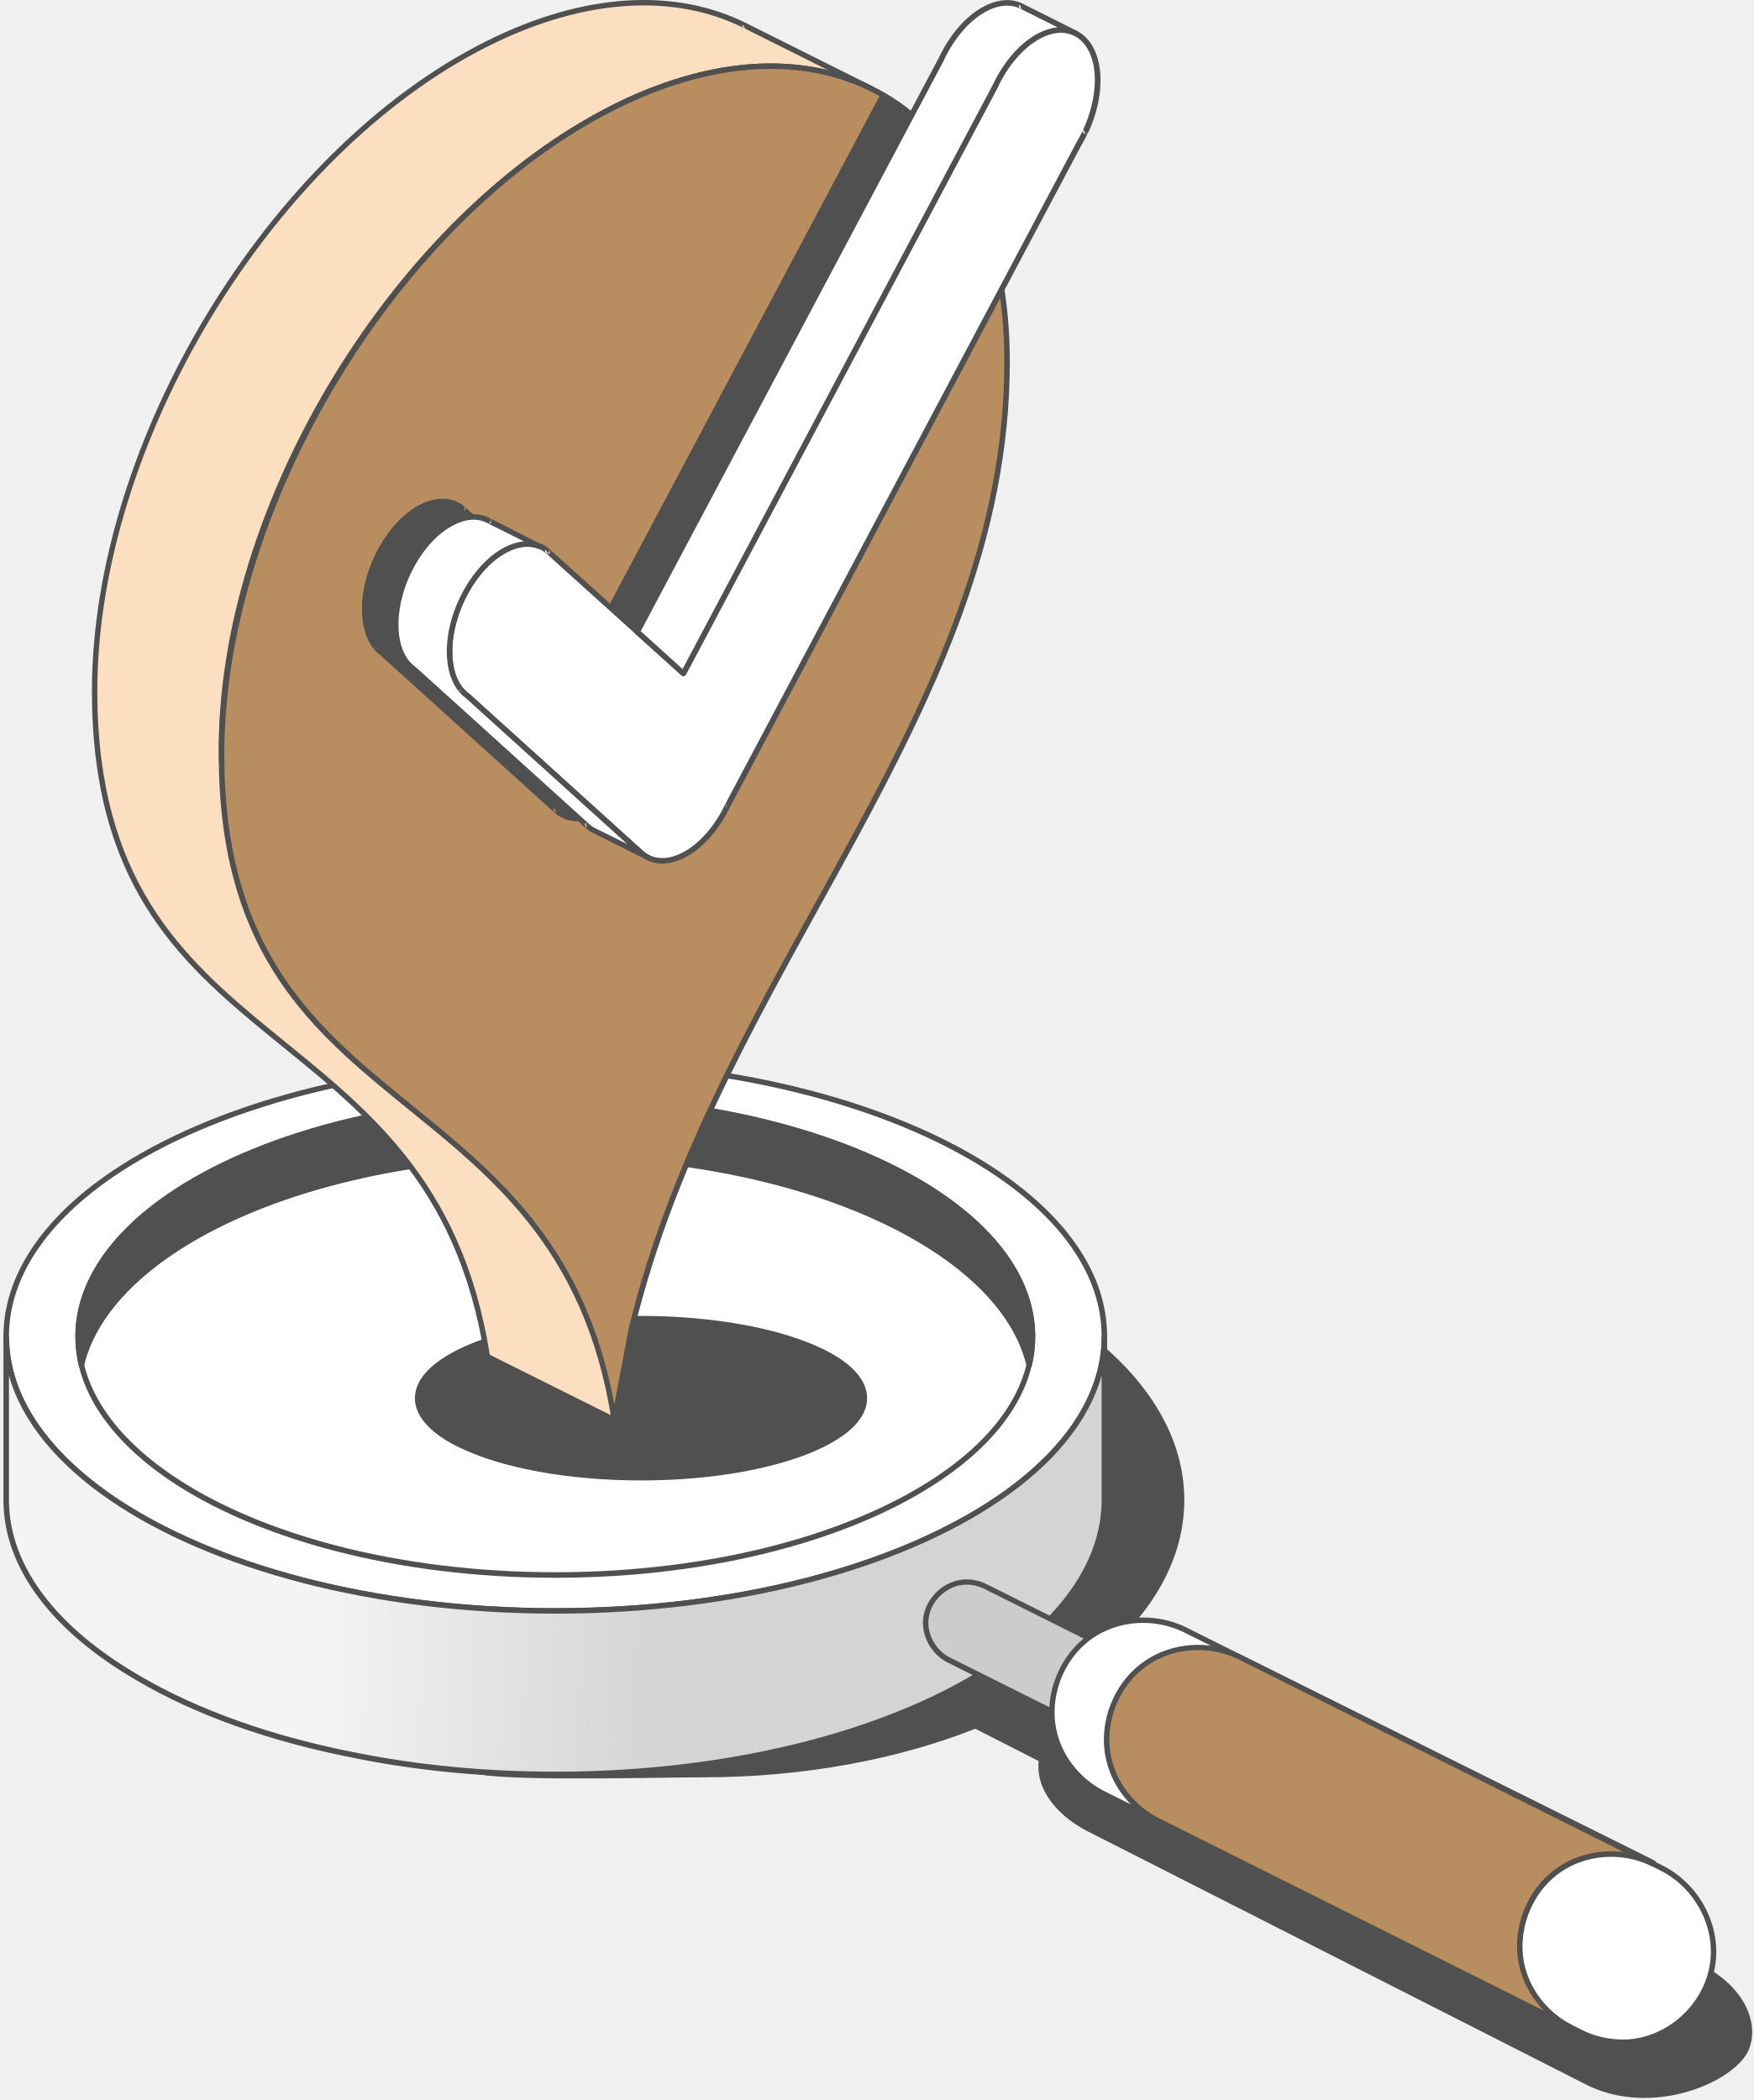
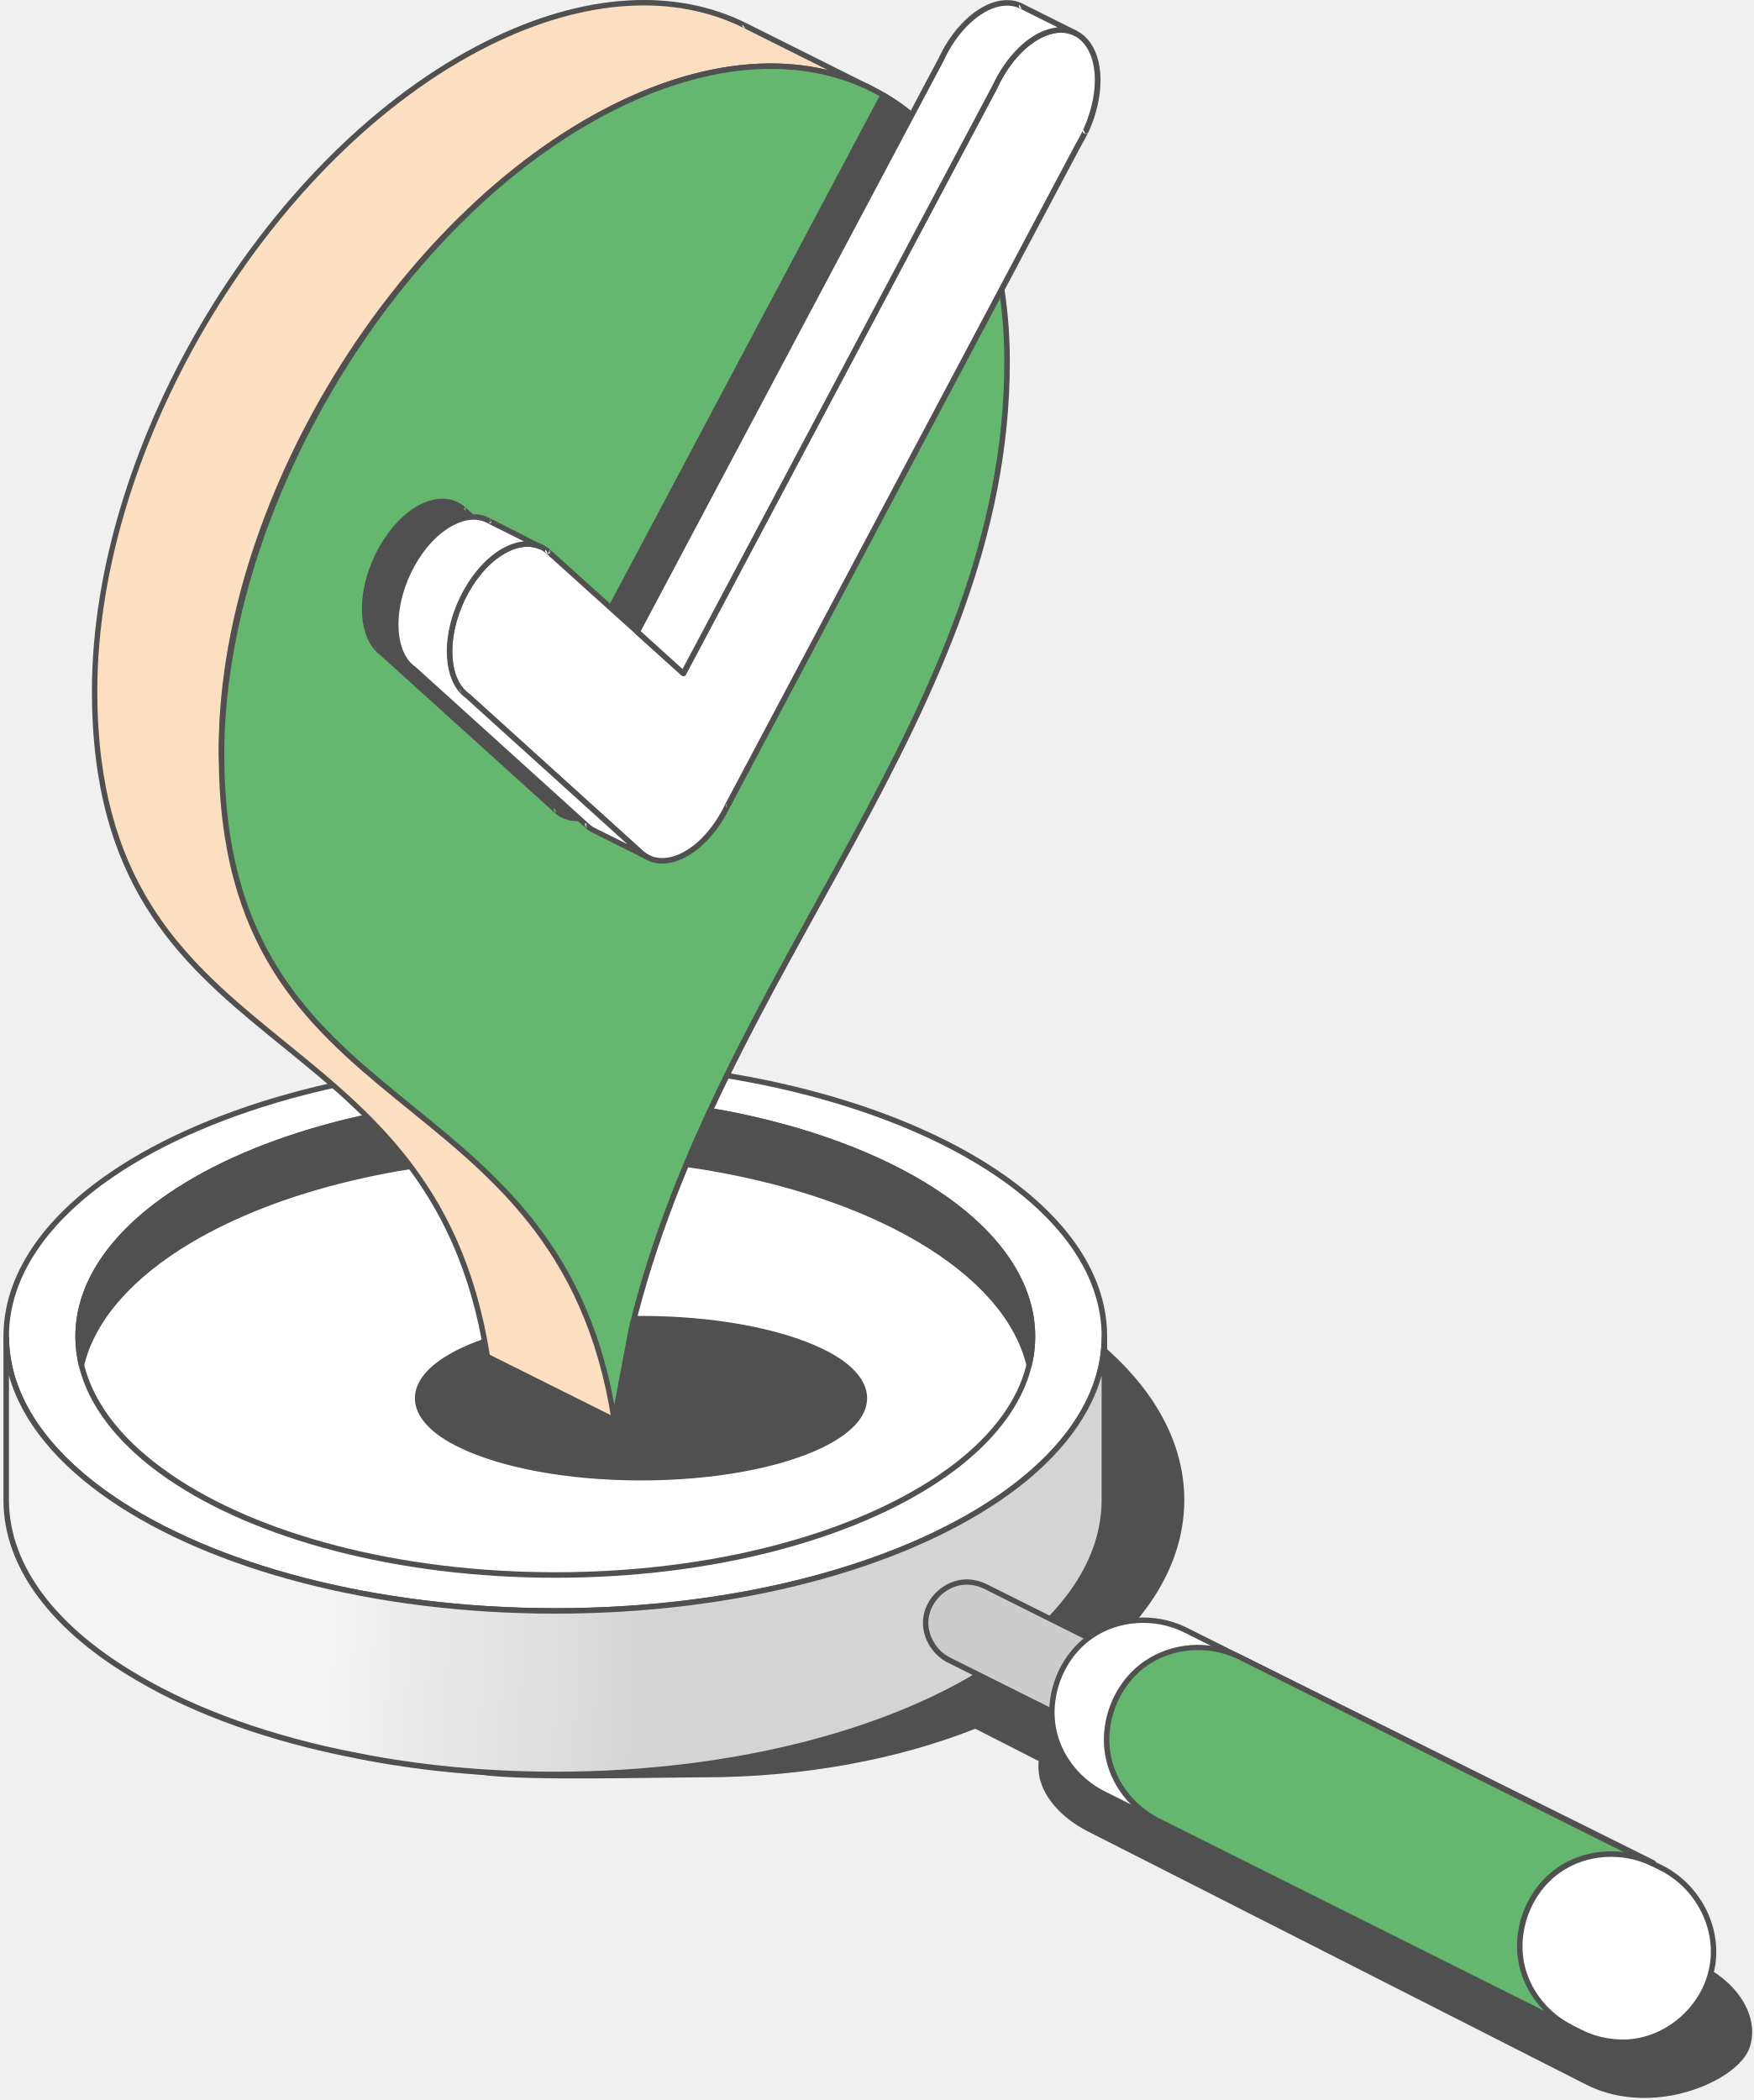
<svg xmlns="http://www.w3.org/2000/svg" width="172" height="206" viewBox="0 0 172 206" fill="none">
  <path d="M95.683 169.298C88.115 172.303 78.921 174.077 69.024 174.077C64.8 174.077 51.26 174.443 47.361 173.847C27.39 170.746 22.123 159.576 22.123 147.147C22.123 132.281 43.136 120.217 69.024 120.217C94.912 120.217 115.925 132.281 115.925 147.147C115.925 154.364 110.97 160.917 102.927 165.75L106.813 167.727C106.908 167.686 107.003 167.659 107.097 167.632C110.13 166.644 115.614 167.01 118.647 168.499L167.051 193.114C170.503 194.928 172.358 198.123 171.343 200.872C170.273 203.81 162.285 207.547 155.731 204.27C155.461 204.135 106.705 179.358 106.705 179.358C104.376 178.125 102.697 176.298 102.25 174.348C102.115 173.766 102.101 173.184 102.182 172.601L95.683 169.298Z" fill="#505050" />
  <path fill-rule="evenodd" clip-rule="evenodd" d="M95.67 169.582L101.885 172.751C101.83 173.292 101.857 173.847 101.979 174.402C102.44 176.42 104.159 178.315 106.583 179.588C106.583 179.588 155.325 204.365 155.609 204.501C159.617 206.505 164.153 205.936 167.375 204.514C169.569 203.553 171.139 202.172 171.586 200.953C172.629 198.097 170.747 194.752 167.159 192.87L118.755 168.242C115.668 166.725 110.089 166.36 107.002 167.362C106.935 167.375 106.881 167.402 106.813 167.43L103.455 165.724C111.362 160.863 116.169 154.31 116.169 147.147C116.169 141.122 112.77 135.557 107.016 131.035C98.445 124.32 84.608 119.946 69.01 119.946C53.413 119.946 39.575 124.32 31.005 131.035C25.237 135.544 21.852 141.122 21.852 147.147C21.852 153.43 23.193 159.387 27.038 164.166C30.883 168.946 37.247 172.547 47.32 174.105C51.219 174.714 64.786 174.348 69.024 174.348C78.908 174.335 88.088 172.575 95.67 169.582ZM95.805 169.054C95.738 169.014 95.656 169.014 95.589 169.041C88.047 172.047 78.894 173.793 69.024 173.793C64.813 173.793 51.301 174.159 47.401 173.563C37.504 172.033 31.235 168.513 27.458 163.814C23.68 159.13 22.38 153.281 22.38 147.134C22.38 141.271 25.711 135.842 31.33 131.441C39.833 124.78 53.548 120.474 69.01 120.474C84.473 120.474 98.188 124.793 106.691 131.441C112.31 135.842 115.641 141.258 115.641 147.134C115.641 154.269 110.726 160.727 102.765 165.507C102.683 165.561 102.629 165.642 102.629 165.751C102.629 165.845 102.683 165.94 102.778 165.981L106.664 167.958C106.732 167.985 106.799 167.998 106.881 167.971C106.975 167.944 107.07 167.903 107.165 167.876C110.144 166.915 115.532 167.267 118.511 168.729C118.85 168.905 166.563 193.168 166.901 193.344C170.219 195.091 172.033 198.137 171.072 200.777C170.665 201.901 169.163 203.133 167.145 204.027C164.045 205.394 159.685 205.95 155.826 204.027C155.555 203.892 107.151 179.29 106.799 179.114C104.538 177.923 102.914 176.163 102.48 174.281C102.358 173.725 102.331 173.184 102.413 172.642C102.426 172.534 102.372 172.412 102.264 172.358L95.805 169.054Z" fill="#505050" />
  <path fill-rule="evenodd" clip-rule="evenodd" d="M54.469 104.173C84.189 104.173 108.33 116.237 108.33 131.103C108.33 145.956 84.202 158.02 54.469 158.02C24.75 158.02 0.622 145.956 0.622 131.103C0.622 116.237 24.75 104.173 54.469 104.173Z" fill="white" />
  <path fill-rule="evenodd" clip-rule="evenodd" d="M54.469 103.901C36.57 103.901 20.701 108.275 10.858 114.977C4.237 119.485 0.338 125.077 0.338 131.102C0.338 137.127 4.224 142.706 10.858 147.228C20.701 153.93 36.583 158.29 54.469 158.29C72.368 158.29 88.237 153.917 98.08 147.214C104.701 142.706 108.6 137.114 108.6 131.089C108.6 125.064 104.714 119.485 98.08 114.963C88.25 108.261 72.368 103.901 54.469 103.901ZM54.469 104.429C72.246 104.429 88.007 108.749 97.782 115.41C104.227 119.81 108.059 125.226 108.059 131.089C108.059 136.951 104.227 142.367 97.782 146.768C88.007 153.429 72.246 157.748 54.469 157.748C36.692 157.748 20.932 153.429 11.156 146.768C4.711 142.367 0.879 136.951 0.879 131.089C0.879 125.226 4.711 119.81 11.156 115.41C20.932 108.762 36.705 104.429 54.469 104.429Z" fill="#505050" />
  <path fill-rule="evenodd" clip-rule="evenodd" d="M54.469 107.693C80.302 107.693 101.289 118.187 101.289 131.103C101.289 144.02 80.316 154.513 54.469 154.513C28.636 154.5 7.663 144.02 7.663 131.103C7.663 118.173 28.636 107.693 54.469 107.693Z" fill="white" fill-opacity="0.5" />
  <path fill-rule="evenodd" clip-rule="evenodd" d="M54.469 107.423C38.898 107.423 25.102 111.227 16.545 117.063C10.777 120.989 7.392 125.864 7.392 131.104C7.392 136.343 10.777 141.218 16.545 145.144C25.102 150.98 38.912 154.771 54.469 154.771C70.026 154.771 83.836 150.966 92.393 145.131C98.161 141.204 101.546 136.33 101.546 131.09C101.546 125.85 98.161 120.976 92.393 117.049C83.85 111.227 70.039 107.423 54.469 107.423ZM54.469 107.951C69.904 107.951 83.606 111.701 92.095 117.496C97.687 121.314 101.018 126.013 101.018 131.09C101.018 136.181 97.687 140.879 92.095 144.684C83.606 150.465 69.904 154.229 54.469 154.229C39.034 154.229 25.332 150.479 16.843 144.684C11.251 140.866 7.92 136.167 7.92 131.09C7.92 125.999 11.251 121.301 16.843 117.496C25.332 111.715 39.034 107.951 54.469 107.951Z" fill="#505050" />
  <path fill-rule="evenodd" clip-rule="evenodd" d="M62.877 129.356C74.968 129.356 84.77 132.85 84.77 137.155C84.77 141.461 74.954 144.954 62.877 144.954C50.8 144.954 40.97 141.474 40.97 137.155C40.97 132.836 50.786 129.356 62.877 129.356Z" fill="#505050" />
  <path fill-rule="evenodd" clip-rule="evenodd" d="M62.877 129.086C55.579 129.086 49.107 130.359 45.086 132.308C43.718 132.972 42.635 133.716 41.891 134.502C41.119 135.328 40.699 136.221 40.699 137.156C40.699 138.076 41.105 138.97 41.891 139.809C42.635 140.608 43.718 141.353 45.086 142.003C49.094 143.952 55.579 145.225 62.877 145.225C70.175 145.225 76.647 143.952 80.668 142.003C82.035 141.339 83.119 140.595 83.863 139.809C84.635 138.983 85.055 138.09 85.055 137.156C85.055 136.235 84.649 135.341 83.863 134.502C83.119 133.703 82.035 132.958 80.668 132.308C76.647 130.359 70.175 129.086 62.877 129.086ZM62.877 129.628C70.08 129.628 76.471 130.873 80.438 132.796C81.738 133.419 82.767 134.123 83.471 134.881C84.148 135.598 84.513 136.37 84.513 137.169C84.513 137.968 84.134 138.726 83.471 139.457C82.767 140.215 81.738 140.906 80.438 141.542C76.484 143.465 70.094 144.711 62.877 144.711C55.66 144.711 49.27 143.451 45.316 141.529C44.016 140.906 42.987 140.202 42.283 139.444C41.606 138.726 41.241 137.954 41.241 137.156C41.241 136.357 41.62 135.598 42.283 134.867C42.987 134.109 44.016 133.419 45.316 132.782C49.27 130.873 55.674 129.628 62.877 129.628Z" fill="#505050" />
  <path fill-rule="evenodd" clip-rule="evenodd" d="M8.001 133.906C7.785 132.985 7.663 132.051 7.663 131.103C7.663 118.187 28.636 107.693 54.483 107.693C80.316 107.693 101.302 118.187 101.302 131.103C101.302 132.051 101.194 132.985 100.964 133.906C98.188 122.303 78.421 113.312 54.483 113.312C30.545 113.312 10.777 122.316 8.001 133.906Z" fill="#505050" />
  <path fill-rule="evenodd" clip-rule="evenodd" d="M7.73 133.974C7.757 134.096 7.866 134.177 7.988 134.177C8.109 134.177 8.218 134.096 8.245 133.974C9.342 129.398 13.133 125.241 18.792 121.883C27.349 116.806 40.158 113.583 54.469 113.583C68.78 113.583 81.589 116.806 90.146 121.883C95.805 125.241 99.596 129.398 100.693 133.974C100.72 134.096 100.828 134.177 100.95 134.177C101.072 134.177 101.18 134.096 101.207 133.974C101.438 133.026 101.546 132.078 101.546 131.104C101.546 125.864 98.161 120.989 92.393 117.063C83.836 111.227 70.026 107.423 54.469 107.423C38.912 107.423 25.102 111.227 16.545 117.063C10.777 120.989 7.392 125.864 7.392 131.104C7.392 132.065 7.514 133.026 7.73 133.974ZM8.042 132.755C7.961 132.2 7.92 131.659 7.92 131.09C7.92 125.999 11.251 121.301 16.843 117.496C25.332 111.715 39.034 107.951 54.469 107.951C69.904 107.951 83.606 111.701 92.095 117.496C97.687 121.314 101.018 126.013 101.018 131.09C101.018 131.645 100.977 132.2 100.896 132.755C99.474 128.477 95.765 124.591 90.416 121.409C81.792 116.291 68.888 113.028 54.469 113.028C40.049 113.028 27.146 116.291 18.521 121.409C13.173 124.591 9.477 128.49 8.042 132.755Z" fill="#505050" />
  <path fill-rule="evenodd" clip-rule="evenodd" d="M108.329 147.148C108.329 162.014 84.202 174.078 54.469 174.078H54.117C47.429 174.051 41.038 173.428 35.135 172.25L34.931 172.209C26.618 170.598 19.293 167.985 13.593 164.641C5.497 159.956 0.609 153.836 0.609 147.148V131.103C0.622 145.956 24.75 158.02 54.469 158.02C84.189 158.02 108.329 145.956 108.329 131.09V147.148Z" fill="url(#paint0_linear_392_8333)" />
  <path fill-rule="evenodd" clip-rule="evenodd" d="M0.893 131.239C0.947 137.047 4.779 142.409 11.169 146.782C20.945 153.444 36.705 157.763 54.483 157.763C72.26 157.763 88.02 153.444 97.796 146.782C104.24 142.382 108.072 136.966 108.072 131.104H108.6V147.148C108.6 153.173 104.714 158.751 98.08 163.274C88.237 169.976 72.368 174.349 54.469 174.349H54.117C47.415 174.322 40.997 173.699 35.08 172.521L34.891 172.48C26.537 170.869 19.185 168.243 13.458 164.871C5.266 160.132 0.338 153.918 0.338 147.148V131.104H0.866L0.893 131.239ZM108.059 134.935V147.134C108.059 152.997 104.227 158.413 97.782 162.813C88.007 169.475 72.246 173.794 54.469 173.794H54.117C47.456 173.767 41.065 173.144 35.189 171.979L34.986 171.939C26.699 170.341 19.415 167.728 13.729 164.397C5.727 159.767 0.879 153.742 0.879 147.134V134.935C2.152 139.485 5.672 143.682 10.858 147.216C20.701 153.931 36.583 158.291 54.469 158.291C72.368 158.291 88.237 153.918 98.08 147.216C103.279 143.682 106.786 139.485 108.059 134.935ZM13.62 164.912C13.607 164.912 13.607 164.912 13.62 164.912V164.912Z" fill="#505050" />
  <path d="M111.471 171.6C111.322 171.6 111.295 171.6 111.146 171.587C110.767 171.546 110.401 171.451 110.049 171.316C109.914 171.262 109.887 171.248 109.752 171.18L93.003 162.813C91.541 162.041 90.634 160.403 90.796 158.805C90.986 156.869 92.759 155.231 94.723 155.19C95.373 155.177 96.009 155.339 96.605 155.61L113.367 163.977C114.68 164.668 115.56 166.049 115.587 167.498C115.628 169.596 113.8 171.519 111.647 171.6C111.579 171.6 111.525 171.6 111.471 171.6Z" fill="#CCCCCD" />
  <path fill-rule="evenodd" clip-rule="evenodd" d="M111.471 171.87C111.538 171.87 111.593 171.87 111.647 171.87H111.66C113.962 171.776 115.912 169.731 115.858 167.497C115.83 165.94 114.883 164.478 113.488 163.747L96.74 155.379C96.117 155.081 95.426 154.919 94.736 154.932C92.637 154.973 90.755 156.733 90.552 158.791C90.376 160.497 91.351 162.244 92.894 163.056L109.643 171.424C109.778 171.491 109.819 171.505 109.954 171.559C110.333 171.708 110.726 171.803 111.132 171.843C111.281 171.857 111.308 171.857 111.471 171.87ZM111.484 171.329C111.349 171.329 111.322 171.329 111.186 171.315C110.834 171.275 110.482 171.193 110.157 171.058C110.035 171.004 109.995 170.99 109.873 170.936L93.138 162.569C91.771 161.851 90.931 160.321 91.08 158.832C91.27 157.031 92.908 155.488 94.749 155.447C95.359 155.433 95.954 155.582 96.51 155.84L113.244 164.207C114.463 164.857 115.302 166.143 115.329 167.497C115.37 169.46 113.664 171.248 111.647 171.329H111.484Z" fill="#505050" />
  <path d="M158.926 200.33C158.629 200.317 158.561 200.317 158.263 200.29C157.383 200.208 156.516 199.992 155.691 199.653C155.42 199.545 155.352 199.504 155.081 199.383L108.14 175.905C105.865 174.713 104.118 172.615 103.468 170.151C102.548 166.63 103.983 162.609 107.029 160.497C109.656 158.669 113.244 158.439 116.182 159.834L163.137 183.311C166.495 185.071 168.567 188.903 167.998 192.68C167.389 196.715 163.801 200.087 159.603 200.317C159.373 200.33 159.143 200.33 158.926 200.33Z" fill="white" />
  <path fill-rule="evenodd" clip-rule="evenodd" d="M158.913 200.602C159.144 200.602 159.374 200.602 159.604 200.588C163.923 200.358 167.633 196.879 168.256 192.736C168.838 188.85 166.699 184.896 163.246 183.082L116.291 159.604C113.272 158.155 109.575 158.399 106.867 160.295C103.726 162.475 102.25 166.618 103.212 170.233C103.875 172.765 105.676 174.931 108.018 176.15L154.973 199.627C155.244 199.763 155.312 199.79 155.596 199.911C156.436 200.264 157.329 200.48 158.237 200.561C158.534 200.588 158.616 200.588 158.913 200.602ZM158.927 200.06C158.643 200.047 158.575 200.047 158.291 200.02C157.438 199.939 156.598 199.735 155.799 199.41C155.529 199.302 155.474 199.262 155.204 199.14L108.248 175.662C106.042 174.511 104.349 172.48 103.713 170.084C102.819 166.672 104.214 162.772 107.165 160.714C109.711 158.941 113.19 158.711 116.047 160.078L163.002 183.556C166.252 185.262 168.283 188.985 167.728 192.654C167.146 196.567 163.652 199.844 159.577 200.06C159.36 200.06 159.144 200.06 158.927 200.06Z" fill="#505050" />
-   <path d="M154.026 198.855L113.502 178.587C111.227 177.395 109.481 175.296 108.831 172.832C107.91 169.312 109.345 165.291 112.392 163.179C115.018 161.351 118.606 161.121 121.544 162.515L162.136 182.811L162.055 182.77C159.117 181.362 155.529 181.606 152.902 183.434C149.856 185.559 148.42 189.567 149.341 193.087C150.005 195.565 151.751 197.664 154.026 198.855Z" fill="#B88E61" />
+   <path d="M154.026 198.855L113.502 178.587C111.227 177.395 109.481 175.296 108.831 172.832C107.91 169.312 109.345 165.291 112.392 163.179C115.018 161.351 118.606 161.121 121.544 162.515L162.136 182.811L162.055 182.77C159.117 181.362 155.529 181.606 152.902 183.434C149.856 185.559 148.42 189.567 149.341 193.087C150.005 195.565 151.751 197.664 154.026 198.855Z" fill="#65B770" />
  <path fill-rule="evenodd" clip-rule="evenodd" d="M162.014 183.055L162.041 183.068H162.054H162.068H162.081H162.095H162.108H162.122H162.136H162.149H162.163H162.176H162.19H162.203H162.217H162.23H162.244H162.257H162.271H162.285H162.298L162.312 183.055L162.325 183.041L162.339 183.027L162.352 183.014L162.366 183L162.379 182.987L162.393 182.973L162.406 182.96L162.42 182.946L162.433 182.933V182.919V182.906V182.892V182.879V182.865V182.851V182.838V182.824V182.811V182.797V182.784V182.77V182.757V182.743V182.73V182.716V182.703V182.689V182.675V182.662V182.648V182.635L162.42 182.621L162.406 182.608L162.393 182.594L162.379 182.581L162.366 182.567L162.352 182.554L162.339 182.54L162.325 182.527L162.312 182.513L162.298 182.499H162.285L121.652 162.285C118.633 160.836 114.937 161.08 112.229 162.975C109.088 165.155 107.612 169.298 108.573 172.913C109.237 175.445 111.037 177.612 113.38 178.83L153.904 199.085C154.039 199.153 154.188 199.099 154.256 198.964C154.323 198.828 154.269 198.679 154.147 198.612C151.94 197.461 150.248 195.43 149.611 193.033C148.718 189.621 150.112 185.722 153.064 183.664C155.61 181.89 159.089 181.66 161.946 183.027C161.932 183.027 162.014 183.055 162.014 183.055ZM159.279 181.687C157.004 181.389 154.635 181.904 152.753 183.217C149.611 185.397 148.136 189.54 149.097 193.155C149.503 194.699 150.329 196.107 151.453 197.244C142.449 192.735 113.921 178.478 113.623 178.329C111.416 177.178 109.724 175.147 109.088 172.751C108.194 169.339 109.589 165.44 112.54 163.382C115.086 161.608 118.565 161.378 121.422 162.745L159.279 181.687Z" fill="#505050" />
  <path fill-rule="evenodd" clip-rule="evenodd" d="M21.731 74.02C21.947 94.506 60.698 113.014 60.264 139.295L47.808 133.066C42.379 98.27 9.274 105.053 9.274 67.792C9.274 43.38 26.537 14.92 47.808 4.292C57.475 -0.542 66.33 -0.867 73.086 2.518L85.543 8.746C78.773 5.361 69.932 5.686 60.264 10.52C38.994 21.148 21.474 49.595 21.731 74.02Z" fill="#FBDFC0" />
  <path fill-rule="evenodd" clip-rule="evenodd" d="M85.529 9.003H85.542C85.664 9.003 85.772 8.922 85.799 8.814V8.8C85.826 8.678 85.772 8.557 85.664 8.502L73.208 2.274C66.37 -1.138 57.448 -0.84 47.686 4.048C26.347 14.717 9.017 43.286 9.017 67.792C9.017 86.531 17.343 94.208 26.347 101.56C35.243 108.831 44.842 115.79 47.537 133.107L47.807 133.337L47.686 133.31L60.142 139.538C60.223 139.579 60.318 139.579 60.399 139.525C60.48 139.471 60.521 139.389 60.521 139.295C60.738 126.08 51.138 114.815 41.43 104.295C35.649 98.026 29.827 92.014 26.09 86.003C23.612 82.036 22.042 78.055 22.001 74.007C21.744 49.69 39.196 21.338 60.386 10.75C69.972 5.957 78.732 5.619 85.434 8.976C85.447 8.99 85.488 9.003 85.529 9.003ZM72.964 2.748L81.223 6.878C75.144 5.402 67.9 6.377 60.128 10.263C38.79 20.945 21.202 49.514 21.459 74.02C21.5 78.163 23.098 82.225 25.63 86.287C29.394 92.326 35.229 98.365 41.038 104.66C50.542 114.964 59.993 125.972 59.993 138.861L48.038 132.89C45.289 115.506 35.649 108.479 26.672 101.14C17.777 93.869 9.545 86.301 9.545 67.779C9.545 43.448 26.74 15.11 47.929 4.508C57.502 -0.271 66.262 -0.596 72.964 2.748ZM73.086 2.775C73.086 2.775 72.856 2.369 72.829 2.437C72.747 2.694 73.086 2.775 73.086 2.775Z" fill="#505050" />
-   <path fill-rule="evenodd" clip-rule="evenodd" d="M60.251 10.506C81.522 -0.122 98.784 11.075 98.784 35.487C98.784 69.918 70.514 95.007 61.943 130.359L60.251 139.295C54.822 104.498 21.717 111.281 21.717 74.02C21.731 49.595 38.994 21.148 60.251 10.506Z" fill="#B88E61" />
+   <path fill-rule="evenodd" clip-rule="evenodd" d="M60.251 10.506C81.522 -0.122 98.784 11.075 98.784 35.487C98.784 69.918 70.514 95.007 61.943 130.359L60.251 139.295C54.822 104.498 21.717 111.281 21.717 74.02C21.731 49.595 38.994 21.148 60.251 10.506Z" fill="#65B770" />
  <path fill-rule="evenodd" clip-rule="evenodd" d="M60.25 10.777L60.128 10.276C38.79 20.945 21.459 49.5 21.459 74.02C21.459 92.759 29.786 100.436 38.79 107.788C47.699 115.059 57.299 122.032 59.993 139.335C60.007 139.457 60.128 139.565 60.25 139.565C60.386 139.565 60.494 139.471 60.521 139.349L62.213 130.413C66.492 112.771 75.699 97.674 83.823 82.699C91.973 67.67 99.055 52.75 99.055 35.487C99.055 23.166 94.681 14.189 87.641 9.626C80.6 5.064 70.879 4.901 60.142 10.263L60.25 10.777ZM60.372 10.75C70.906 5.483 80.438 5.605 87.343 10.073C94.248 14.555 98.513 23.383 98.513 35.473C98.513 52.642 91.459 67.481 83.335 82.442C75.184 97.457 65.964 112.595 61.672 130.291V130.304L60.264 137.778C57.244 121.368 47.875 114.517 39.129 107.368C30.233 100.098 22.001 92.529 22.001 74.007C22.001 49.69 39.196 21.338 60.372 10.75Z" fill="#505050" />
  <path fill-rule="evenodd" clip-rule="evenodd" d="M86.612 9.314C89.537 11.007 92.042 13.431 93.991 16.517L62.986 74.941C61.957 77.053 60.4 78.854 58.653 79.734C57.028 80.546 55.553 80.384 54.523 79.476L54.51 79.463L37.545 64.109C37.342 63.96 37.152 63.784 36.976 63.594C36.232 62.742 35.785 61.428 35.785 59.749C35.785 55.769 38.303 51.287 41.39 49.73C42.974 48.945 44.41 49.067 45.425 49.92C45.493 49.974 45.56 50.041 45.628 50.096L58.694 61.889L86.612 9.314Z" fill="#505050" />
  <path fill-rule="evenodd" clip-rule="evenodd" d="M45.587 49.703C44.477 48.782 42.947 48.633 41.255 49.473C38.086 51.057 35.5 55.66 35.5 59.736C35.5 61.496 35.974 62.877 36.759 63.771C36.949 63.987 37.152 64.163 37.369 64.326L54.334 79.666L54.347 79.68C54.347 79.68 54.347 79.68 54.361 79.693C55.458 80.681 57.028 80.871 58.788 79.991C60.575 79.097 62.173 77.256 63.229 75.09L94.235 16.68C94.275 16.599 94.275 16.49 94.221 16.409C92.245 13.281 89.713 10.831 86.748 9.111C86.68 9.071 86.612 9.071 86.544 9.084C86.477 9.098 86.422 9.152 86.382 9.22C86.382 9.22 60.887 57.217 58.626 61.482L45.79 49.892C45.723 49.825 45.655 49.757 45.587 49.703ZM62.755 74.832C61.754 76.89 60.251 78.65 58.545 79.49C57.028 80.248 55.674 80.113 54.713 79.26L54.699 79.246L37.721 63.906C37.707 63.892 37.707 63.892 37.694 63.892C37.504 63.757 37.328 63.594 37.166 63.419C36.448 62.606 36.042 61.347 36.042 59.749C36.042 55.863 38.479 51.477 41.498 49.974C42.961 49.243 44.301 49.337 45.249 50.123C45.316 50.177 45.371 50.231 45.425 50.285C45.425 50.285 45.425 50.285 45.438 50.299L58.531 62.105C58.599 62.159 58.68 62.186 58.761 62.173C58.842 62.159 58.91 62.105 58.951 62.038C58.951 62.038 84.676 13.593 86.734 9.707C89.483 11.345 91.838 13.647 93.707 16.558C92.028 19.659 62.755 74.819 62.755 74.832ZM54.51 79.504C54.51 79.612 54.51 79.72 54.51 79.72H54.523V79.734L54.469 79.72L54.51 79.734L54.496 79.72C54.415 79.639 54.144 79.368 54.388 79.233C54.456 79.219 54.483 79.368 54.51 79.504ZM62.972 75.212H62.986C62.986 75.212 62.986 75.212 62.972 75.212ZM62.986 75.212L62.864 74.71C62.945 74.67 62.986 75.212 62.986 75.212ZM36.962 63.852C36.962 63.852 36.773 63.378 36.732 63.446L36.962 63.852ZM45.587 49.703C45.641 49.757 45.411 50.15 45.411 50.163C45.52 50.163 45.628 50.096 45.669 49.987C45.696 49.892 45.669 49.771 45.587 49.703ZM45.411 50.177C45.411 50.177 45.208 49.717 45.181 49.784C45.032 50.028 45.411 50.163 45.411 50.177Z" fill="#505050" />
  <path fill-rule="evenodd" clip-rule="evenodd" d="M97.619 8.448C98.648 6.241 100.246 4.345 102.047 3.452C105.147 1.908 107.652 3.885 107.652 7.852C107.652 9.517 107.205 11.278 106.474 12.875C106.271 13.309 106.054 13.728 105.811 14.121L71.312 79.111C70.283 81.223 68.726 83.024 66.979 83.904C65.355 84.716 63.879 84.554 62.85 83.647L62.836 83.633L45.871 68.266C45.668 68.117 45.478 67.941 45.302 67.751C44.558 66.898 44.111 65.571 44.111 63.906C44.111 59.925 46.629 55.444 49.716 53.887C51.287 53.088 52.722 53.223 53.738 54.063C53.805 54.117 53.873 54.184 53.941 54.239L67.033 66.045L97.619 8.448Z" fill="white" />
  <path fill-rule="evenodd" clip-rule="evenodd" d="M97.376 8.326L66.952 65.625L54.117 54.049C54.049 53.981 53.981 53.913 53.914 53.859C53.914 53.859 53.914 53.859 53.927 53.873L53.914 53.859C52.817 52.952 51.287 52.79 49.594 53.643C46.426 55.227 43.84 59.817 43.84 63.892C43.84 65.652 44.314 67.033 45.099 67.927C45.289 68.144 45.492 68.32 45.709 68.482L62.674 83.822L62.687 83.836C62.687 83.836 62.687 83.836 62.701 83.85C63.797 84.838 65.368 85.027 67.128 84.147C68.915 83.254 70.513 81.412 71.569 79.246L106.054 14.283C106.298 13.877 106.528 13.444 106.731 13.011V13.024L106.501 13.159L106.745 13.011C107.503 11.386 107.95 9.585 107.95 7.879C107.95 5.794 107.273 4.237 106.203 3.397C105.12 2.544 103.617 2.409 101.952 3.235C100.084 4.142 98.432 6.065 97.376 8.326ZM106.231 12.767C106.027 13.187 105.811 13.606 105.581 13.999C105.581 13.999 105.581 14.012 105.567 14.012L71.082 78.989V79.002C70.08 81.06 68.577 82.82 66.871 83.674C65.355 84.432 64.001 84.296 63.039 83.443L63.026 83.43L46.047 68.062C46.034 68.049 46.034 68.049 46.02 68.049C45.831 67.913 45.654 67.751 45.492 67.575C44.774 66.763 44.368 65.503 44.368 63.906C44.368 60.02 46.805 55.633 49.825 54.13C51.287 53.399 52.627 53.494 53.575 54.279C53.643 54.333 53.697 54.387 53.751 54.441C53.751 54.441 53.751 54.441 53.765 54.455L66.858 66.262C66.925 66.316 67.006 66.343 67.088 66.329C67.169 66.316 67.237 66.262 67.277 66.194L97.863 8.597V8.583C98.865 6.43 100.422 4.589 102.169 3.709C103.604 2.991 104.904 3.072 105.851 3.817C106.813 4.575 107.395 5.997 107.395 7.879C107.381 9.49 106.948 11.21 106.231 12.767ZM62.836 83.674C62.836 83.782 62.836 83.89 62.836 83.89H62.85V83.904L62.796 83.89L62.836 83.904L62.823 83.89C62.741 83.809 62.471 83.538 62.714 83.403C62.782 83.376 62.809 83.525 62.836 83.674ZM71.298 79.381H71.312C71.312 79.381 71.312 79.381 71.298 79.381ZM71.312 79.381L71.19 78.88C71.271 78.826 71.312 79.368 71.312 79.381ZM45.289 68.008C45.289 68.008 45.099 67.534 45.059 67.602L45.289 68.008ZM53.914 53.873C53.968 53.927 53.738 54.32 53.738 54.333C53.846 54.333 53.954 54.266 53.995 54.157C54.022 54.049 53.995 53.941 53.914 53.873ZM53.738 54.333C53.738 54.333 53.535 53.873 53.508 53.941C53.358 54.198 53.738 54.333 53.738 54.333ZM106.704 12.997L106.474 13.146C106.569 13.146 106.664 13.092 106.704 12.997ZM106.231 12.767C106.217 12.794 106.203 12.835 106.203 12.862C106.203 12.916 106.217 12.983 106.244 13.024C106.298 13.105 106.379 13.146 106.474 13.146C106.434 13.146 106.393 13.132 106.352 13.119C106.312 13.092 106.271 13.065 106.244 13.024C106.217 12.97 106.203 12.916 106.203 12.862C106.203 12.821 106.217 12.794 106.231 12.767ZM106.474 13.146C106.461 13.146 106.203 13.051 106.203 12.862C106.203 12.835 106.217 12.794 106.231 12.767V12.753C106.271 12.685 106.461 13.132 106.474 13.146Z" fill="#505050" />
  <path fill-rule="evenodd" clip-rule="evenodd" d="M63.554 84.107L58.274 81.467C58.03 81.345 57.8 81.183 57.584 81.007L57.57 80.993L40.591 65.626C40.388 65.477 40.199 65.301 40.023 65.111C39.278 64.258 38.831 62.945 38.831 61.266C38.831 57.285 41.349 52.804 44.437 51.247C45.777 50.583 47.009 50.57 47.97 51.098L52.967 53.602C52.046 53.223 50.935 53.291 49.717 53.9C46.616 55.444 44.112 59.939 44.112 63.92C44.112 65.599 44.558 66.925 45.303 67.765C45.479 67.968 45.669 68.144 45.872 68.279L62.85 83.62L62.864 83.633C63.081 83.823 63.311 83.985 63.554 84.107ZM62.512 61.983L92.34 5.821C93.368 3.614 94.966 1.719 96.767 0.825C98.067 0.175 99.258 0.148 100.206 0.622L105.486 3.262C104.539 2.788 103.347 2.816 102.047 3.465C100.247 4.359 98.649 6.255 97.62 8.462L67.02 66.059L62.512 61.983Z" fill="white" />
  <path fill-rule="evenodd" clip-rule="evenodd" d="M63.541 84.365H63.554C63.676 84.365 63.785 84.283 63.812 84.162C63.825 84.107 63.825 84.053 63.798 84.013V83.999C63.771 83.945 63.73 83.904 63.676 83.877C63.446 83.769 63.243 83.62 63.053 83.444L63.04 83.43L46.048 68.063C46.034 68.049 46.034 68.049 46.021 68.049C45.831 67.914 45.655 67.752 45.492 67.576C44.775 66.763 44.369 65.504 44.369 63.906C44.369 60.02 46.806 55.634 49.825 54.131C50.949 53.562 51.992 53.494 52.844 53.846C52.858 53.846 52.872 53.86 52.885 53.86H52.899H52.912H52.926C53.048 53.86 53.156 53.779 53.183 53.657C53.197 53.603 53.197 53.549 53.169 53.508V53.494C53.142 53.44 53.102 53.4 53.048 53.373L48.079 50.841C47.05 50.286 45.736 50.286 44.301 50.99C41.133 52.574 38.547 57.164 38.547 61.239C38.547 62.999 39.021 64.38 39.806 65.274C39.995 65.49 40.199 65.666 40.415 65.829L57.38 81.169L57.394 81.183C57.394 81.183 57.394 81.183 57.407 81.196C57.638 81.4 57.881 81.576 58.152 81.697L63.432 84.338C63.459 84.351 63.5 84.365 63.541 84.365ZM62.769 83.417C62.755 83.403 62.755 83.403 62.742 83.403L62.769 83.417ZM47.835 51.328L51.382 53.102C50.814 53.156 50.204 53.332 49.581 53.643C46.413 55.227 43.827 59.817 43.827 63.893C43.827 65.653 44.301 67.034 45.086 67.928C45.276 68.144 45.479 68.32 45.696 68.483L61.537 82.808L58.382 81.237C58.152 81.129 57.949 80.98 57.759 80.804L57.746 80.79L40.767 65.423C40.754 65.409 40.754 65.409 40.74 65.409C40.551 65.274 40.375 65.111 40.212 64.935C39.495 64.123 39.088 62.864 39.088 61.266C39.088 57.38 41.526 52.993 44.545 51.491C45.79 50.854 46.928 50.827 47.835 51.328ZM57.556 81.034C57.556 81.142 57.556 81.251 57.556 81.251H57.57V81.264L57.516 81.251L57.556 81.264L57.543 81.251C57.462 81.169 57.191 80.898 57.434 80.763C57.502 80.736 57.529 80.885 57.556 81.034ZM45.289 68.009L45.059 67.603C45.113 67.535 45.289 68.009 45.289 68.009ZM105.459 3.52H105.473C105.581 3.52 105.676 3.452 105.717 3.357C105.73 3.344 105.73 3.33 105.73 3.303C105.757 3.181 105.703 3.06 105.595 3.005L100.314 0.365C99.299 -0.149 98.026 -0.122 96.632 0.568C94.79 1.489 93.138 3.425 92.082 5.686L62.268 61.848C62.214 61.957 62.227 62.092 62.322 62.173L66.844 66.249C66.912 66.303 66.993 66.33 67.075 66.316C67.156 66.303 67.224 66.249 67.264 66.181L97.85 8.584V8.57C98.852 6.417 100.409 4.576 102.156 3.696C103.361 3.087 104.471 3.046 105.351 3.493C105.392 3.506 105.432 3.52 105.459 3.52ZM100.084 0.853L103.74 2.68C103.171 2.735 102.562 2.911 101.925 3.222C100.084 4.143 98.432 6.079 97.376 8.34L66.953 65.626L62.85 61.916C64.719 58.409 92.583 5.93 92.583 5.93V5.916C93.585 3.764 95.142 1.922 96.889 1.042C98.08 0.446 99.19 0.406 100.084 0.853ZM40.009 65.369C40.009 65.369 39.819 64.895 39.779 64.962L40.009 65.369ZM48.214 51.003C48.241 51.071 47.97 51.355 47.957 51.355C48.079 51.355 48.187 51.274 48.214 51.152C48.227 51.098 48.227 51.044 48.214 51.003ZM48.079 50.854L47.957 51.355C47.957 51.328 48.106 50.786 48.2 50.976C48.173 50.922 48.133 50.881 48.079 50.854ZM100.206 0.88C100.206 0.88 100.016 0.406 99.976 0.474C99.813 0.731 100.192 0.88 100.206 0.88Z" fill="#505050" />
  <defs>
    <linearGradient id="paint0_linear_392_8333" x1="108" y1="153" x2="1" y2="148.5" gradientUnits="userSpaceOnUse">
      <stop offset="0.401" stop-color="#D4D4D4" />
      <stop offset="0.714" stop-color="#F4F4F4" />
    </linearGradient>
  </defs>
</svg>
